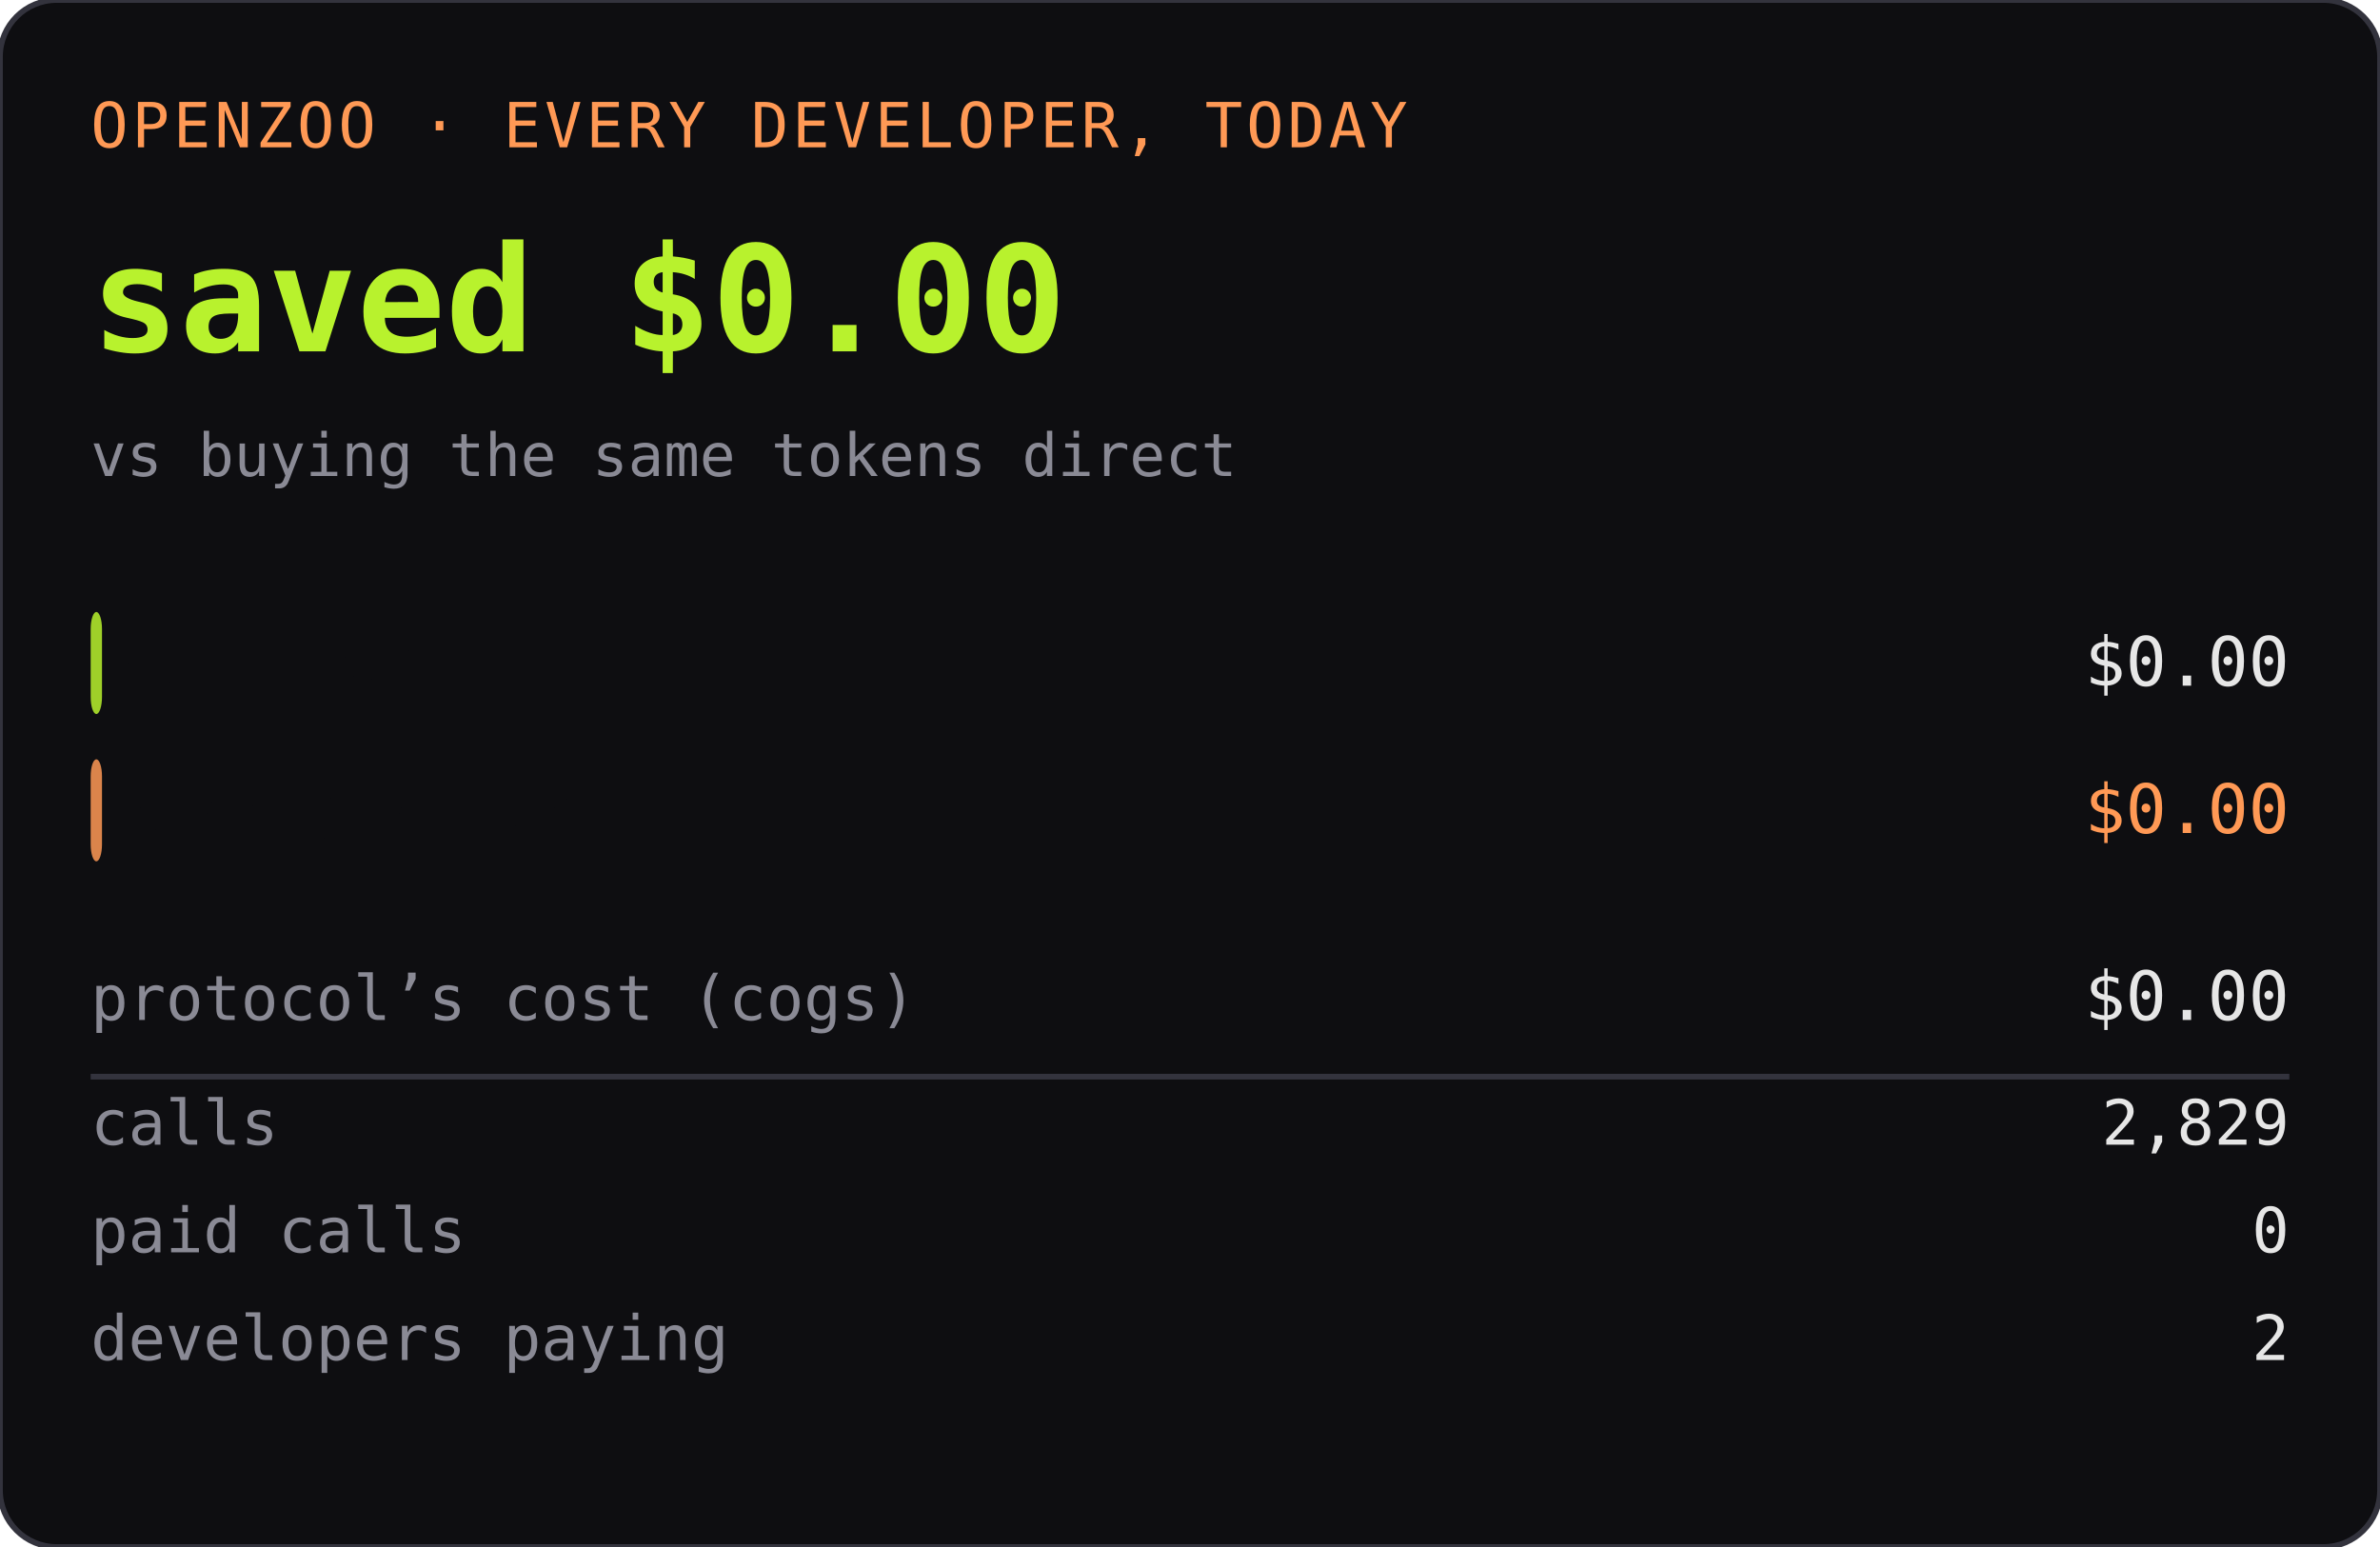
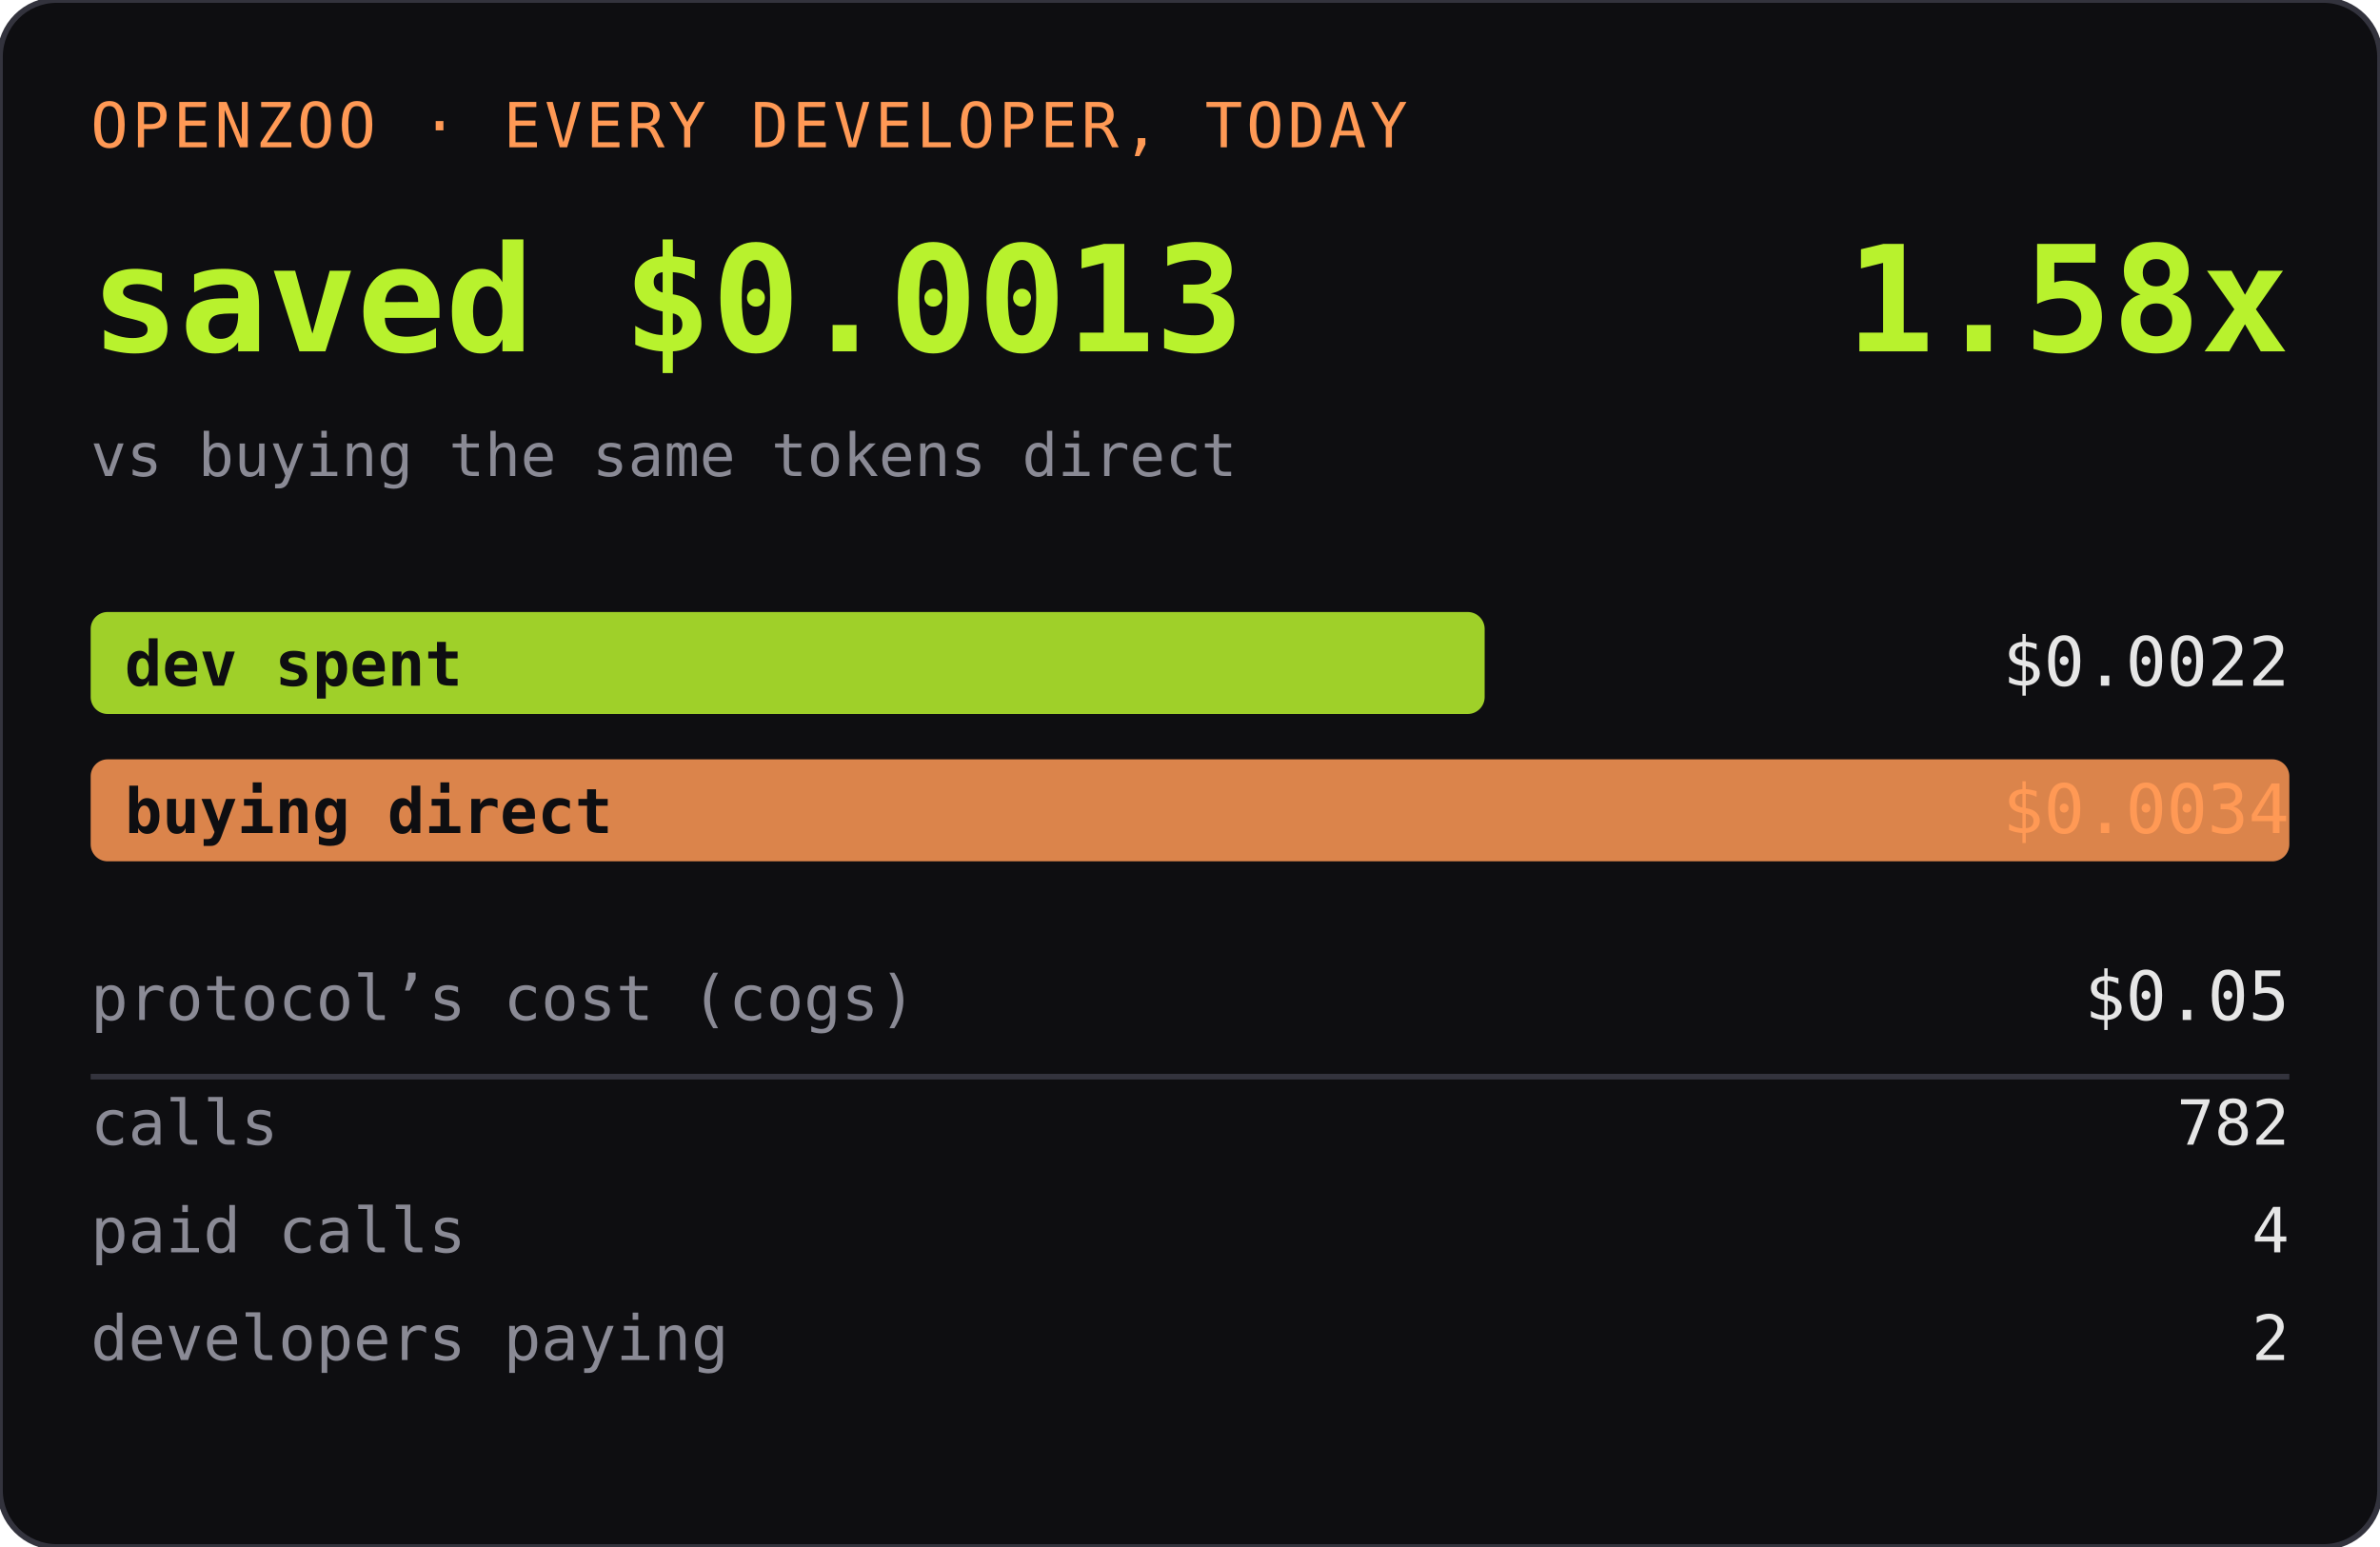
<svg xmlns="http://www.w3.org/2000/svg" width="420" height="273" role="img" aria-label="OPENZOO · EVERY DEVELOPER, TODAY">
  <rect width="420" height="273" rx="10" fill="#0e0e11" />
  <rect width="420" height="273" rx="10" fill="none" stroke="#33333d" />
  <text x="16" y="26" font-family="ui-monospace,SFMono-Regular,Menlo,monospace" font-size="11" fill="#ff9955" letter-spacing="0.06em">OPENZOO · EVERY DEVELOPER, TODAY</text>
-   <text x="16" y="62" font-family="ui-monospace,SFMono-Regular,Menlo,monospace" font-size="26" font-weight="600" fill="#b8f22d">saved $0.00</text>
-   <text x="404" y="62" text-anchor="end" font-family="ui-monospace,SFMono-Regular,Menlo,monospace" font-size="26" font-weight="600" fill="#b8f22d" />
+   <text x="16" y="62" font-family="ui-monospace,SFMono-Regular,Menlo,monospace" font-size="26" font-weight="600" fill="#b8f22d">saved $0.0013</text>
+   <text x="404" y="62" text-anchor="end" font-family="ui-monospace,SFMono-Regular,Menlo,monospace" font-size="26" font-weight="600" fill="#b8f22d">1.58x</text>
  <text x="16" y="84" font-family="ui-monospace,SFMono-Regular,Menlo,monospace" font-size="10.5" fill="#8a8a95">vs buying the same tokens direct</text>
-   <rect x="16" y="108" width="2" height="18" rx="3" fill="#b8f22d" opacity="0.85" />
+   <rect x="16" y="108" width="246" height="18" rx="3" fill="#b8f22d" opacity="0.85" />
  <text x="22" y="121" font-family="ui-monospace,SFMono-Regular,Menlo,monospace" font-size="11" fill="#0e0e11" font-weight="600">dev spent</text>
-   <text x="404" y="121" text-anchor="end" font-family="ui-monospace,SFMono-Regular,Menlo,monospace" font-size="12" fill="#e6e6e6">$0.00</text>
-   <rect x="16" y="134" width="2" height="18" rx="3" fill="#ff9955" opacity="0.85" />
+   <text x="404" y="121" text-anchor="end" font-family="ui-monospace,SFMono-Regular,Menlo,monospace" font-size="12" fill="#e6e6e6">$0.0022</text>
+   <rect x="16" y="134" width="388" height="18" rx="3" fill="#ff9955" opacity="0.85" />
  <text x="22" y="147" font-family="ui-monospace,SFMono-Regular,Menlo,monospace" font-size="11" fill="#0e0e11" font-weight="600">buying direct</text>
-   <text x="404" y="147" text-anchor="end" font-family="ui-monospace,SFMono-Regular,Menlo,monospace" font-size="12" fill="#ff9955">$0.00</text>
+   <text x="404" y="147" text-anchor="end" font-family="ui-monospace,SFMono-Regular,Menlo,monospace" font-size="12" fill="#ff9955">$0.0034</text>
  <text x="16" y="180" font-family="ui-monospace,SFMono-Regular,Menlo,monospace" font-size="11" fill="#8a8a95">protocol’s cost (cogs)</text>
-   <text x="404" y="180" text-anchor="end" font-family="ui-monospace,SFMono-Regular,Menlo,monospace" font-size="12" fill="#e6e6e6">$0.00</text>
+   <text x="404" y="180" text-anchor="end" font-family="ui-monospace,SFMono-Regular,Menlo,monospace" font-size="12" fill="#e6e6e6">$0.05</text>
  <line x1="16" y1="190" x2="404" y2="190" stroke="#33333d" />
  <text x="16" y="202" font-family="ui-monospace,SFMono-Regular,Menlo,monospace" font-size="11" fill="#8a8a95">calls</text>
-   <text x="404" y="202" text-anchor="end" font-family="ui-monospace,SFMono-Regular,Menlo,monospace" font-size="11" fill="#e6e6e6">2,829</text>
+   <text x="404" y="202" text-anchor="end" font-family="ui-monospace,SFMono-Regular,Menlo,monospace" font-size="11" fill="#e6e6e6">782</text>
  <text x="16" y="221" font-family="ui-monospace,SFMono-Regular,Menlo,monospace" font-size="11" fill="#8a8a95">paid calls</text>
-   <text x="404" y="221" text-anchor="end" font-family="ui-monospace,SFMono-Regular,Menlo,monospace" font-size="11" fill="#e6e6e6">0</text>
+   <text x="404" y="221" text-anchor="end" font-family="ui-monospace,SFMono-Regular,Menlo,monospace" font-size="11" fill="#e6e6e6">4</text>
  <text x="16" y="240" font-family="ui-monospace,SFMono-Regular,Menlo,monospace" font-size="11" fill="#8a8a95">developers paying</text>
  <text x="404" y="240" text-anchor="end" font-family="ui-monospace,SFMono-Regular,Menlo,monospace" font-size="11" fill="#e6e6e6">2</text>
</svg>
